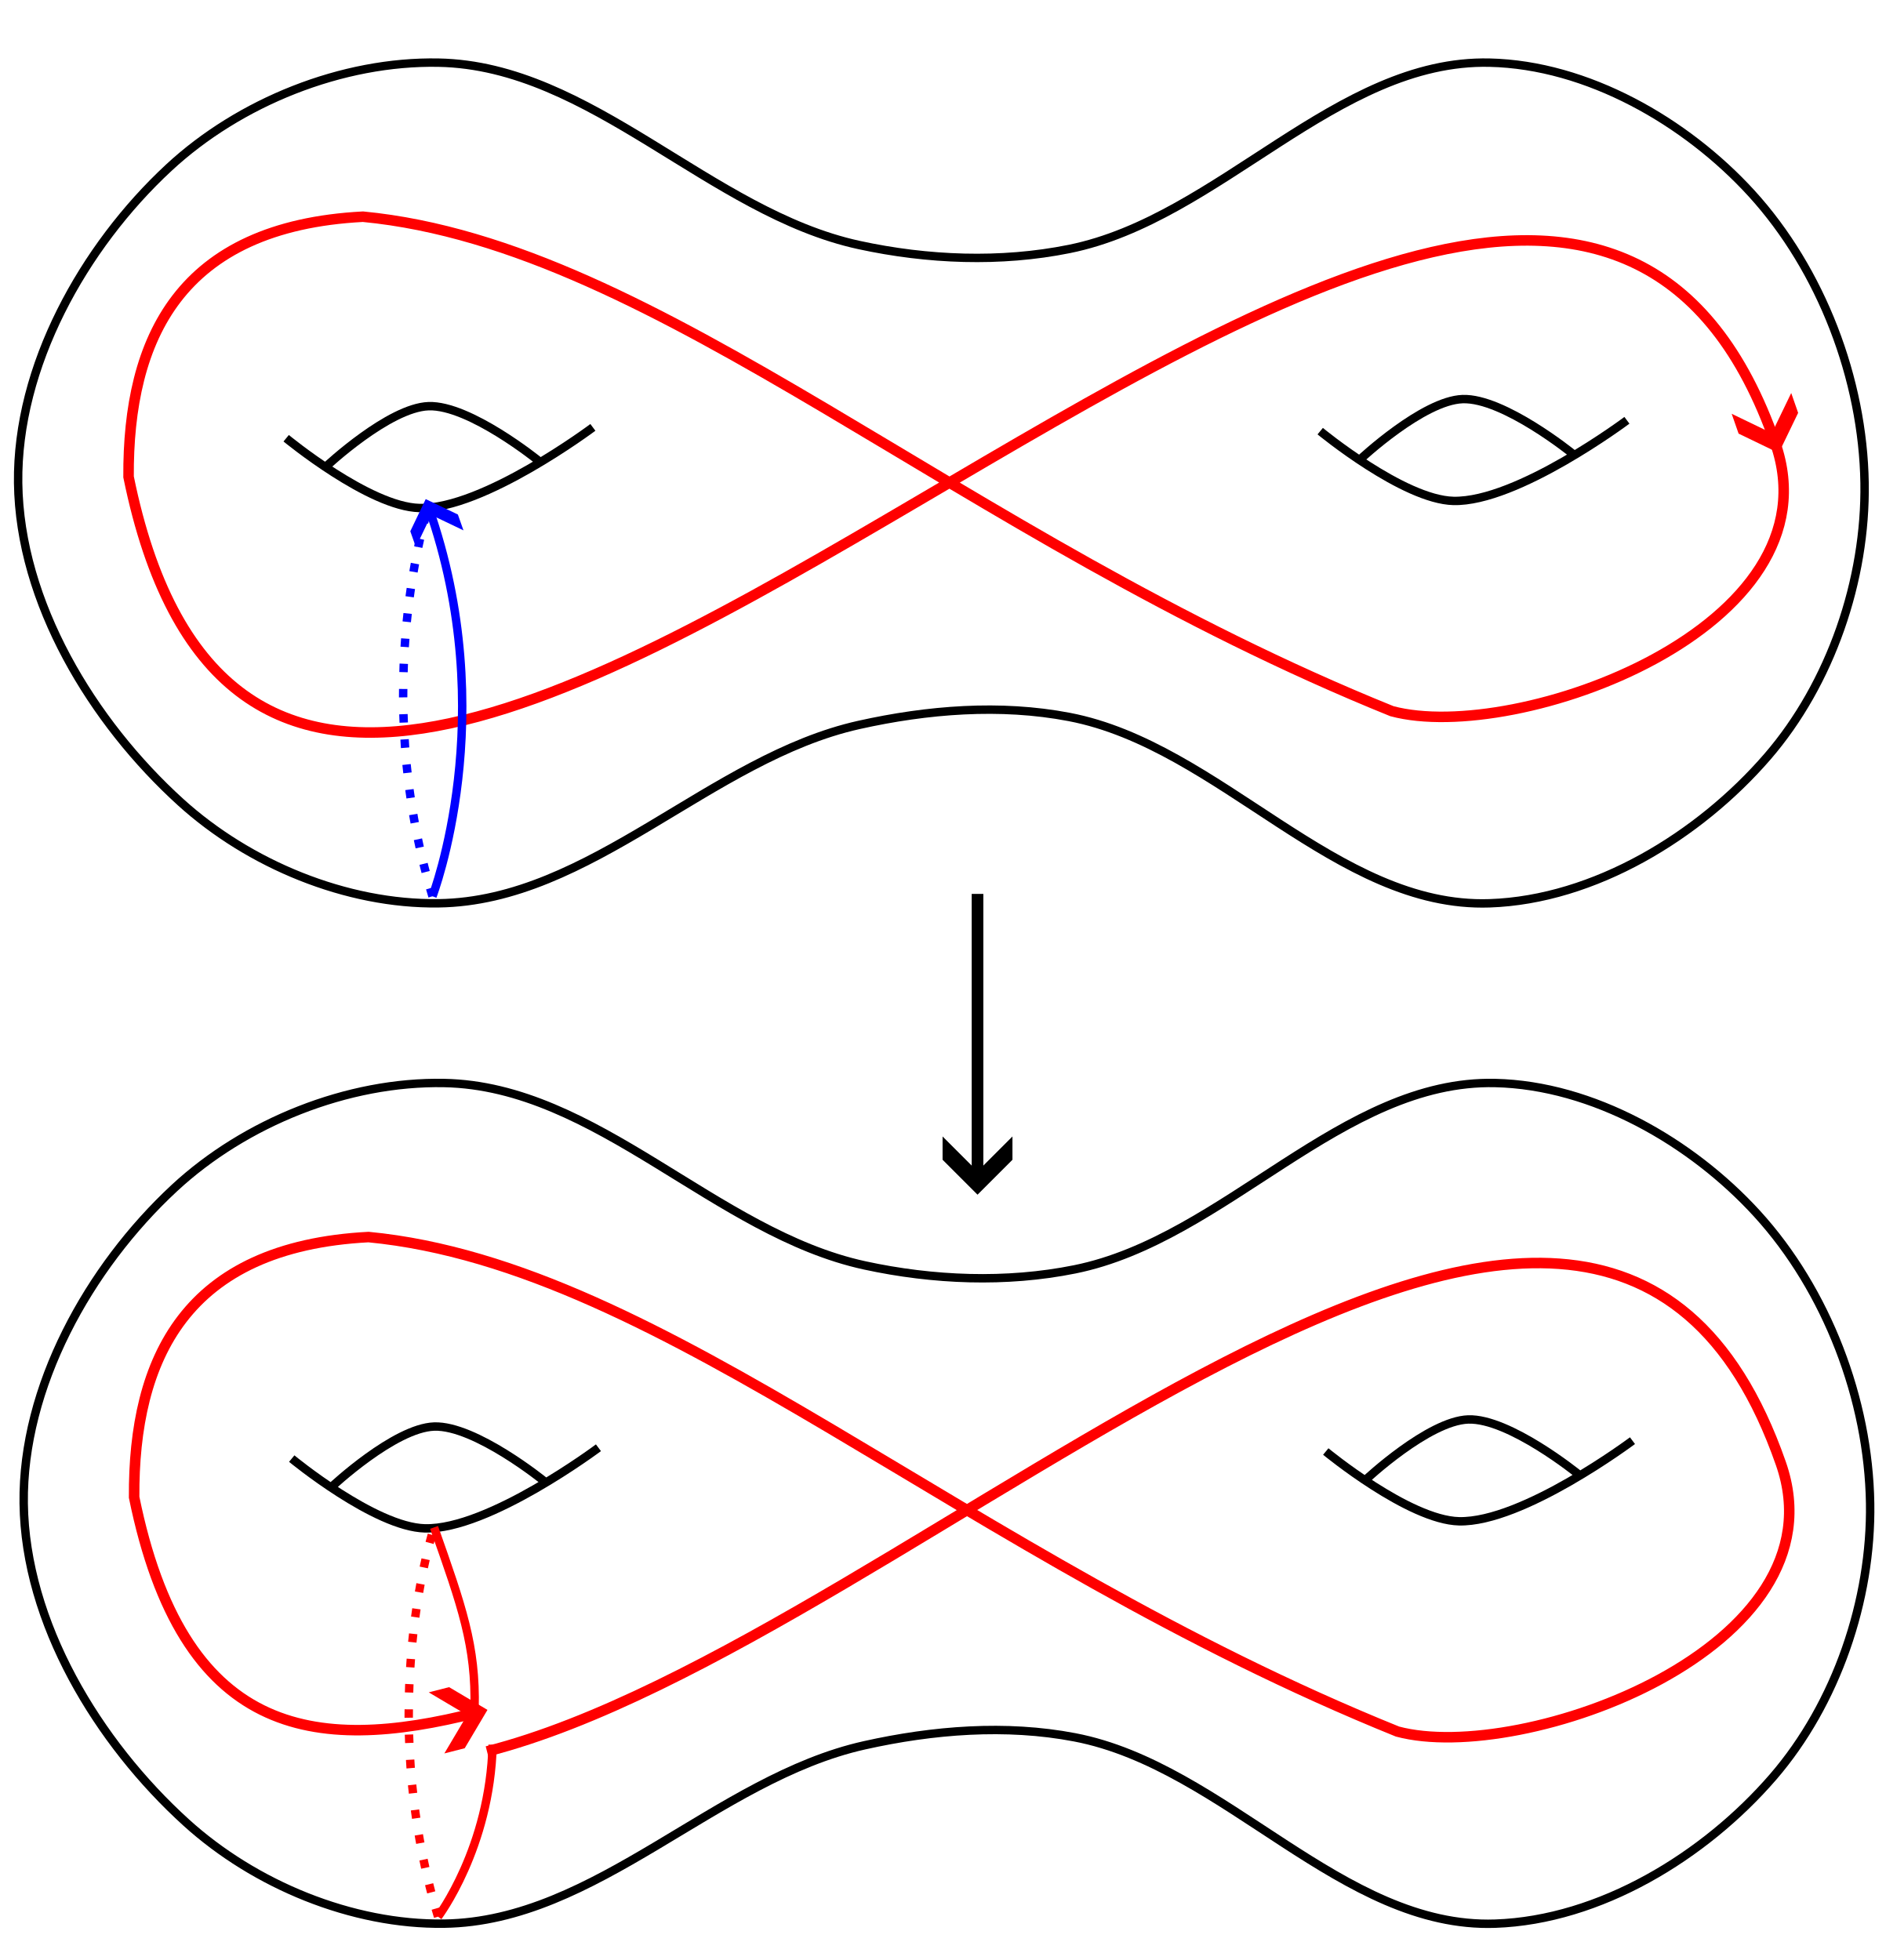
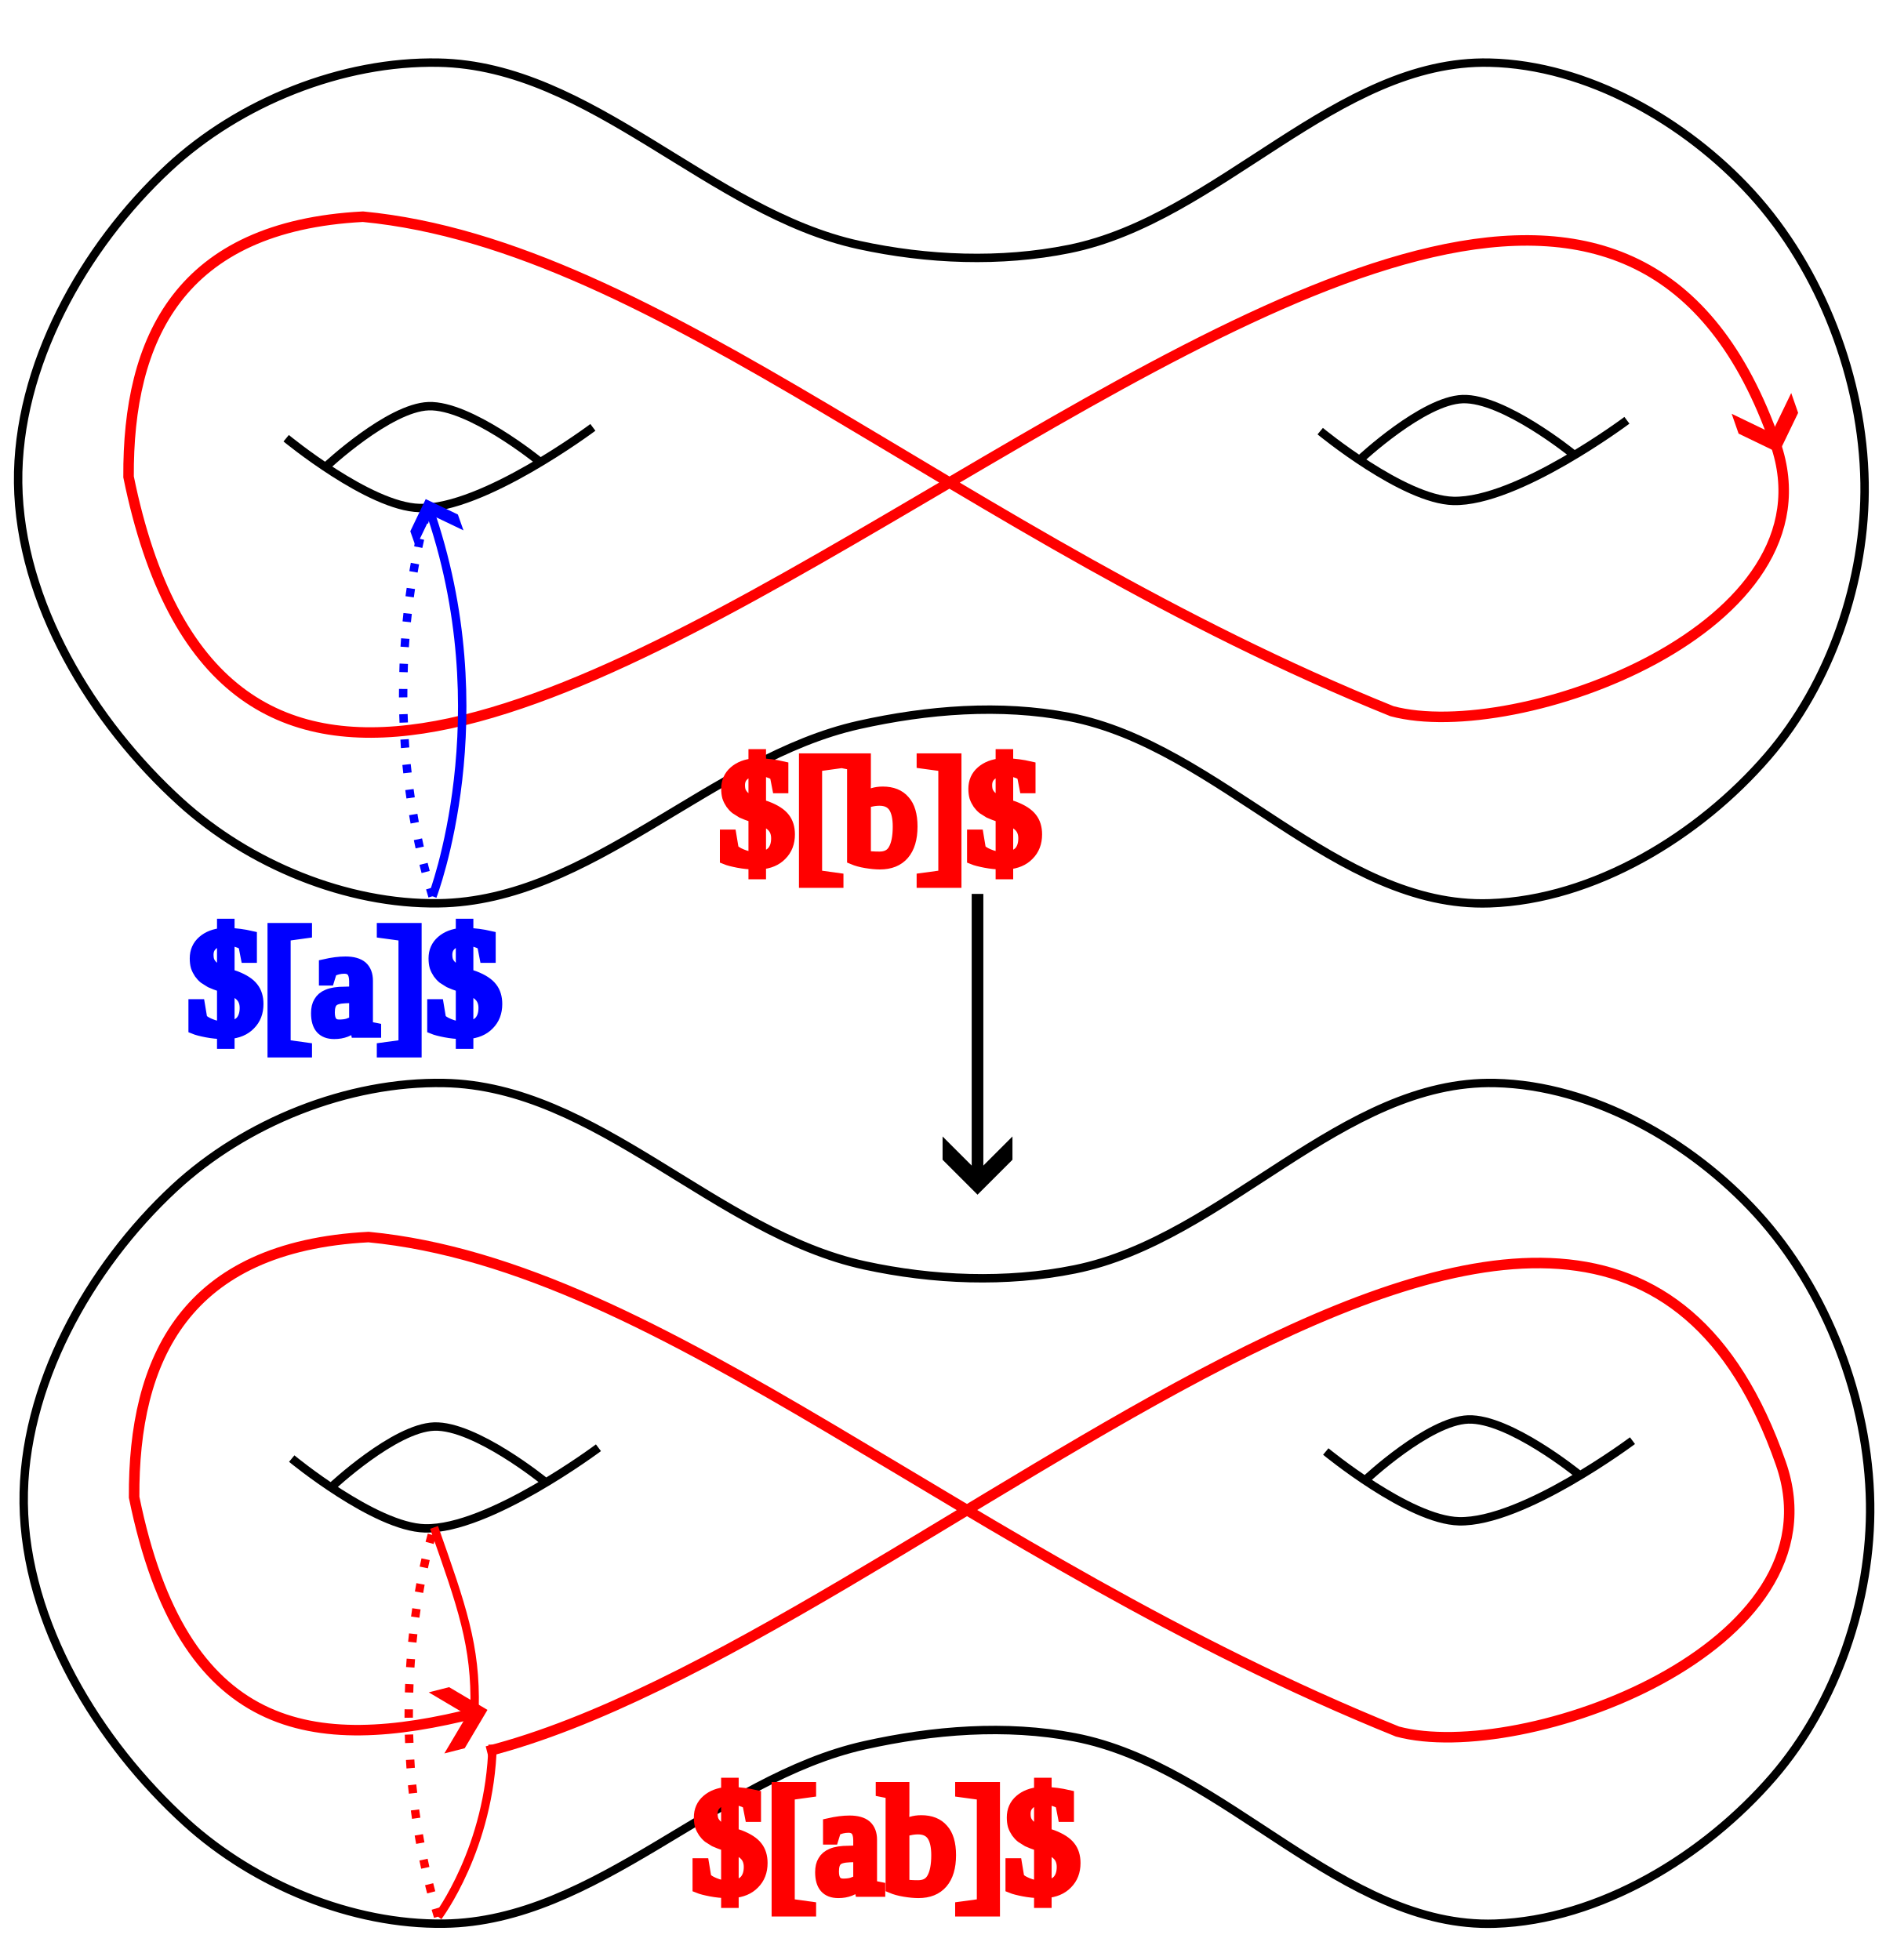
<svg xmlns="http://www.w3.org/2000/svg" width="89.692mm" height="93.261mm" viewBox="0 0 89.692 93.261" version="1.1" id="svg8">
  <defs id="defs2">
    <marker style="overflow:visible" id="marker6" refX="0" refY="0" orient="auto-start-reverse" markerWidth="1" markerHeight="1" viewBox="0 0 1 1" preserveAspectRatio="xMidYMid">
      <path style="fill:context-stroke;fill-rule:evenodd;stroke:none" d="m 1,0 -3,3 h -2 l 3,-3 -3,-3 h 2 z" id="path6" />
    </marker>
    <marker style="overflow:visible" id="marker5" refX="0" refY="0" orient="auto-start-reverse" markerWidth="1" markerHeight="1" viewBox="0 0 1 1" preserveAspectRatio="xMidYMid">
      <path style="fill:context-stroke;fill-rule:evenodd;stroke:none" d="m 1,0 -3,3 h -2 l 3,-3 -3,-3 h 2 z" id="path5" />
    </marker>
    <marker style="overflow:visible" id="ArrowWideHeavy" refX="0" refY="0" orient="auto-start-reverse" markerWidth="1" markerHeight="1" viewBox="0 0 1 1" preserveAspectRatio="xMidYMid">
      <path style="fill:context-stroke;fill-rule:evenodd;stroke:none" d="m 1,0 -3,3 h -2 l 3,-3 -3,-3 h 2 z" id="path3" />
    </marker>
    <marker style="overflow:visible" id="marker2" refX="0" refY="0" orient="auto-start-reverse" markerWidth="1" markerHeight="1" viewBox="0 0 1 1" preserveAspectRatio="xMidYMid">
      <path style="fill:context-stroke;fill-rule:evenodd;stroke:none" d="m 1,0 -3,3 h -2 l 3,-3 -3,-3 h 2 z" id="path2" />
    </marker>
  </defs>
  <g id="layer1" transform="translate(-48.34522,-126.7972)">
    <g id="g3721">
      <g id="g3725" />
    </g>
    <path style="fill:none;stroke:#000000;stroke-width:0.554;stroke-opacity:1;marker-end:url(#marker2)" d="m 94.846,169.331 v 13.758" id="path4" />
    <g id="g3747" style="stroke-width:0.4;stroke-miterlimit:4;stroke-dasharray:none" transform="translate(-0.5276083,51.32917)">
      <path id="path3713" d="m 57.165,132 c 3.365,-3.124 8.244,-5.087 12.835,-5 7.266,0.138 12.899,7.133 20,8.677 3.258,0.708 6.732,0.849 10,0.189 7.148,-1.443 12.71,-9.033 20,-8.866 4.64,0.106 9.328,2.793 12.457,6.22 3.324,3.642 5.301,8.85 5.378,13.78 0.072,4.606 -1.609,9.539 -4.622,13.024 -3.258,3.767 -8.235,6.806 -13.213,6.976 -7.288,0.25 -12.839,-7.491 -20,-8.866 -3.276,-0.629 -6.744,-0.349 -10,0.378 -7.068,1.577 -12.758,8.388 -20,8.488 -4.392,0.061 -9.015,-1.86 -12.268,-4.811 C 53.525,158.371 50.072,152.681 50,147 c -0.07,-5.541 3.104,-11.23 7.165,-15 z" style="fill:none;stroke:#000000;stroke-width:0.4;stroke-linecap:butt;stroke-linejoin:miter;stroke-miterlimit:4;stroke-dasharray:none;stroke-opacity:1" />
      <path id="path3727" d="m 62.751,144.871 c 0,0 3.954,3.263 6.338,3.32 3.032,0.072 8.252,-3.836 8.252,-3.836 m -2.572,1.597 c 0,0 -3.294,-2.675 -5.245,-2.606 -1.886,0.067 -4.878,2.873 -4.878,2.873" style="fill:none;stroke:#000000;stroke-width:0.4;stroke-linecap:butt;stroke-linejoin:miter;stroke-miterlimit:4;stroke-dasharray:none;stroke-opacity:1" />
      <path id="path3727-8" d="m 111.94,144.534 c 0,0 3.954,3.263 6.338,3.32 3.032,0.072 8.252,-3.836 8.252,-3.836 m -2.572,1.597 c 0,0 -3.294,-2.675 -5.245,-2.606 -1.886,0.067 -4.878,2.873 -4.878,2.873" style="fill:none;stroke:#000000;stroke-width:0.4;stroke-linecap:butt;stroke-linejoin:miter;stroke-miterlimit:4;stroke-dasharray:none;stroke-opacity:1" />
      <path style="fill:none;stroke:#ff0000;stroke-width:0.5;stroke-dasharray:none;stroke-opacity:1;marker-end:url(#marker6)" d="m 72.04,158.804 c 20.503,-5.237 52.535,-39.552 61.548,-13.702 3.067,8.796 -12.322,14.345 -18.237,12.757 -20.683,-8.361 -34.828,-22.172 -48.948,-23.529 -8.722,0.456 -11.188,5.794 -11.15,12.379 2.309,11.329 8.463,12.251 16.324,10.243" id="path1" />
    </g>
    <path style="fill:none;stroke:#ff0000;stroke-width:0.4;stroke-linecap:butt;stroke-linejoin:miter;stroke-miterlimit:4;stroke-dasharray:none;stroke-opacity:1" d="m 68.994,199.474 c 1.319,3.743 2,5.644 1.926,8.62 m 0.86,1.72 c -0.123,4.912 -2.597,8.181 -2.597,8.181" id="path835" />
    <path style="fill:none;stroke:#ff0000;stroke-width:0.4;stroke-linecap:butt;stroke-linejoin:miter;stroke-miterlimit:4;stroke-dasharray:0.4, 0.8;stroke-dashoffset:0;stroke-opacity:1" d="m 69.183,217.995 c -3.024,-10.016 -0.189,-18.521 -0.189,-18.521" id="path837" />
    <g id="g3747-8" style="stroke-width:0.4;stroke-miterlimit:4;stroke-dasharray:none" transform="translate(-0.7921873,2.778125)">
      <path id="path3713-7" d="m 57.165,132 c 3.365,-3.124 8.244,-5.087 12.835,-5 7.266,0.138 12.899,7.133 20,8.677 3.258,0.708 6.732,0.849 10,0.189 7.148,-1.443 12.71,-9.033 20,-8.866 4.64,0.106 9.328,2.793 12.457,6.22 3.324,3.642 5.301,8.85 5.378,13.78 0.072,4.606 -1.609,9.539 -4.622,13.024 -3.258,3.767 -8.235,6.806 -13.213,6.976 -7.288,0.25 -12.839,-7.491 -20,-8.866 -3.276,-0.629 -6.744,-0.349 -10,0.378 -7.068,1.577 -12.758,8.388 -20,8.488 -4.392,0.061 -9.015,-1.86 -12.268,-4.811 C 53.525,158.371 50.072,152.681 50,147 c -0.07,-5.541 3.104,-11.23 7.165,-15 z" style="fill:none;stroke:#000000;stroke-width:0.4;stroke-linecap:butt;stroke-linejoin:miter;stroke-miterlimit:4;stroke-dasharray:none;stroke-opacity:1" />
      <path id="path3727-0" d="m 62.751,144.871 c 0,0 3.954,3.263 6.338,3.32 3.032,0.072 8.252,-3.836 8.252,-3.836 m -2.572,1.597 c 0,0 -3.294,-2.675 -5.245,-2.606 -1.886,0.067 -4.878,2.873 -4.878,2.873" style="fill:none;stroke:#000000;stroke-width:0.4;stroke-linecap:butt;stroke-linejoin:miter;stroke-miterlimit:4;stroke-dasharray:none;stroke-opacity:1" />
      <path id="path3727-8-4" d="m 111.94,144.534 c 0,0 3.954,3.263 6.338,3.32 3.032,0.072 8.252,-3.836 8.252,-3.836 m -2.572,1.597 c 0,0 -3.294,-2.675 -5.245,-2.606 -1.886,0.067 -4.878,2.873 -4.878,2.873" style="fill:none;stroke:#000000;stroke-width:0.4;stroke-linecap:butt;stroke-linejoin:miter;stroke-miterlimit:4;stroke-dasharray:none;stroke-opacity:1" />
      <path style="fill:none;stroke:#ff0000;stroke-width:0.5;stroke-dasharray:none;stroke-opacity:1;marker-end:url(#marker5)" d="m 133.588,145.102 c 3.067,8.796 -12.322,14.345 -18.237,12.757 -20.683,-8.361 -34.828,-22.172 -48.948,-23.529 -8.722,0.456 -11.188,5.794 -11.15,12.379 8.33,40.877 65.867,-37.368 78.336,-1.606 z" id="path1-1" />
    </g>
+     <text xml:space="preserve" style="font-size:7.056px;text-align:center;text-anchor:middle;fill:#ff0000;fill-opacity:1;stroke:#ff0000;stroke-width:0.554;stroke-opacity:1" x="94.62" y="167.826" id="text5">
+       <tspan id="tspan5" style="fill:#ff0000;fill-opacity:1;stroke:#ff0000;stroke-width:0.554;stroke-opacity:1" x="94.62" y="167.826">$[b]$</tspan>
+     </text>
    <path style="fill:none;stroke:#0000ff;stroke-width:0.4;stroke-linecap:butt;stroke-linejoin:miter;stroke-miterlimit:4;stroke-dasharray:none;stroke-opacity:1;marker-start:url(#ArrowWideHeavy)" d="m 68.729,150.923 c 3.496,9.922 0.189,18.521 0.189,18.521" id="path835-1" />
    <path style="fill:none;stroke:#0000ff;stroke-width:0.4;stroke-linecap:butt;stroke-linejoin:miter;stroke-miterlimit:4;stroke-dasharray:0.4, 0.8;stroke-dashoffset:0;stroke-opacity:1" d="m 68.918,169.444 c -3.024,-10.016 -0.189,-18.521 -0.189,-18.521" id="path837-6" />
+     <text xml:space="preserve" style="font-size:7.056px;text-align:center;text-anchor:middle;fill:#0000ff;fill-opacity:1;stroke:#0000ff;stroke-width:0.554;stroke-opacity:1" x="69.141" y="175.895" id="text5-0">
+       <tspan id="tspan5-8" style="fill:#0000ff;fill-opacity:1;stroke:#0000ff;stroke-width:0.554;stroke-opacity:1" x="69.141" y="175.895">$[a]$</tspan>
+     </text>
+     <text xml:space="preserve" style="font-size:7.056px;text-align:center;text-anchor:middle;fill:#ff0000;fill-opacity:1;stroke:#ff0000;stroke-width:0.554;stroke-opacity:1" x="94.887" y="216.773" id="text5-8">
+       <tspan id="tspan5-3" style="fill:#ff0000;fill-opacity:1;stroke:#ff0000;stroke-width:0.554;stroke-opacity:1" x="94.887" y="216.773">$[ab]$</tspan>
+     </text>
  </g>
</svg>
